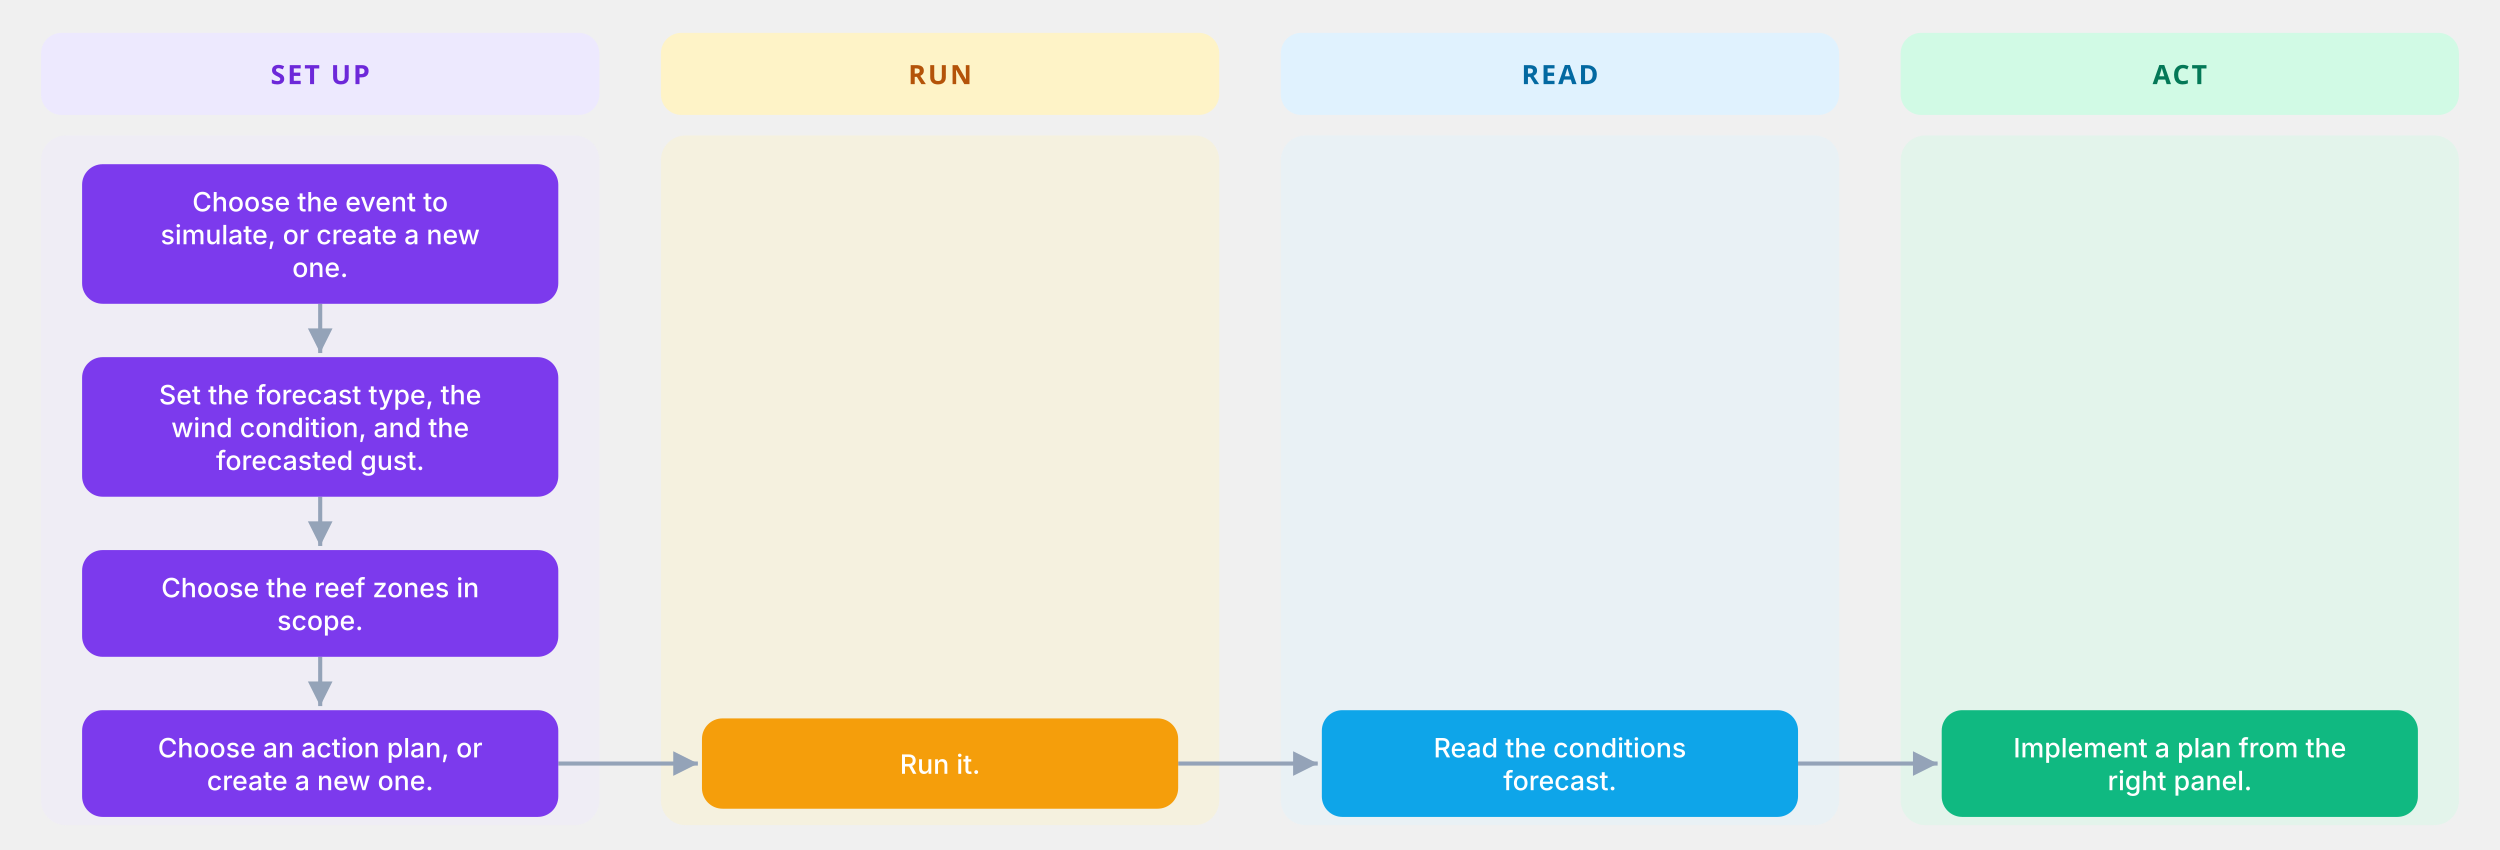
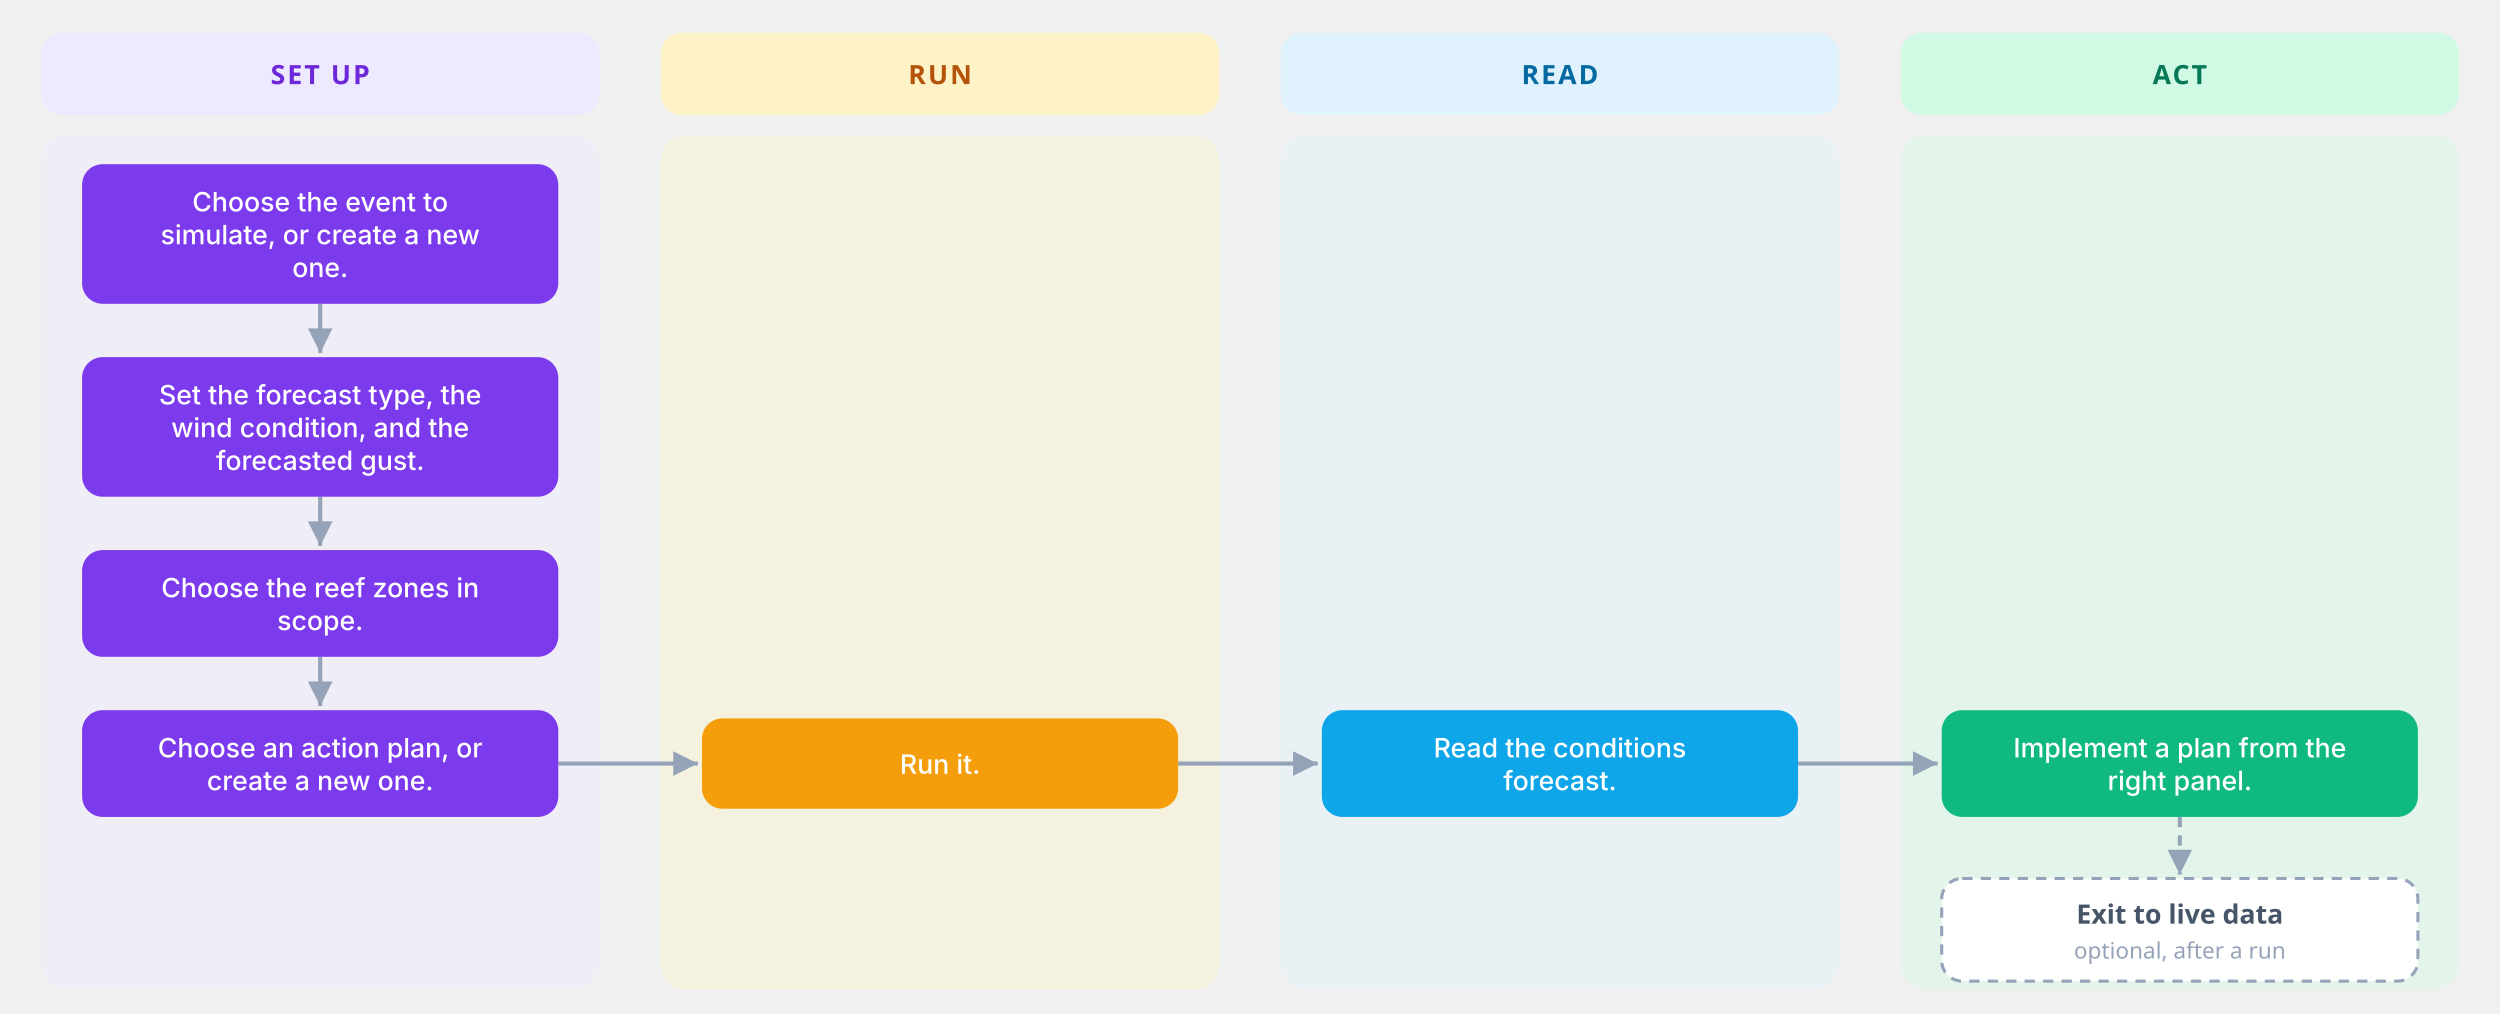
- <svg xmlns="http://www.w3.org/2000/svg" viewBox="0 0 1218 414">
+ <svg xmlns="http://www.w3.org/2000/svg" viewBox="0 0 1218 494">
  <defs>
    <marker id="rfarrow" markerWidth="9" markerHeight="9" refX="6" refY="3" orient="auto" markerUnits="strokeWidth">
      <path d="M0,0 L6,3 L0,6 Z" fill="#94a3b8" />
    </marker>
  </defs>
-   <rect x="20" y="66" width="272" height="336" rx="12" fill="#ede9fe" fill-opacity="0.4" />
+   <rect x="20" y="66" width="272" height="416" rx="12" fill="#ede9fe" fill-opacity="0.4" />
  <rect x="20" y="16" width="272" height="40" rx="10" fill="#ede9fe" />
  <text x="156" y="41" text-anchor="middle" font-family="ui-sans-serif, system-ui, sans-serif" font-size="13" font-weight="700" letter-spacing="1" fill="#6d28d9">SET UP</text>
-   <rect x="322" y="66" width="272" height="336" rx="12" fill="#fef3c7" fill-opacity="0.4" />
+   <rect x="322" y="66" width="272" height="416" rx="12" fill="#fef3c7" fill-opacity="0.4" />
  <rect x="322" y="16" width="272" height="40" rx="10" fill="#fef3c7" />
  <text x="458" y="41" text-anchor="middle" font-family="ui-sans-serif, system-ui, sans-serif" font-size="13" font-weight="700" letter-spacing="1" fill="#b45309">RUN</text>
-   <rect x="624" y="66" width="272" height="336" rx="12" fill="#e0f2fe" fill-opacity="0.4" />
+   <rect x="624" y="66" width="272" height="416" rx="12" fill="#e0f2fe" fill-opacity="0.4" />
  <rect x="624" y="16" width="272" height="40" rx="10" fill="#e0f2fe" />
  <text x="760" y="41" text-anchor="middle" font-family="ui-sans-serif, system-ui, sans-serif" font-size="13" font-weight="700" letter-spacing="1" fill="#0369a1">READ</text>
-   <rect x="926" y="66" width="272" height="336" rx="12" fill="#d1fae5" fill-opacity="0.4" />
+   <rect x="926" y="66" width="272" height="416" rx="12" fill="#d1fae5" fill-opacity="0.4" />
  <rect x="926" y="16" width="272" height="40" rx="10" fill="#d1fae5" />
  <text x="1062" y="41" text-anchor="middle" font-family="ui-sans-serif, system-ui, sans-serif" font-size="13" font-weight="700" letter-spacing="1" fill="#047857">ACT</text>
  <line x1="156.0" y1="148.0" x2="156.0" y2="172.0" stroke="#94a3b8" stroke-width="2" marker-end="url(#rfarrow)" />
  <line x1="156.0" y1="242.0" x2="156.0" y2="266.0" stroke="#94a3b8" stroke-width="2" marker-end="url(#rfarrow)" />
  <line x1="156.0" y1="320.0" x2="156.0" y2="344.0" stroke="#94a3b8" stroke-width="2" marker-end="url(#rfarrow)" />
  <line x1="272.0" y1="372.0" x2="340.0" y2="372.0" stroke="#94a3b8" stroke-width="2" marker-end="url(#rfarrow)" />
  <line x1="574.0" y1="372.0" x2="642.0" y2="372.0" stroke="#94a3b8" stroke-width="2" marker-end="url(#rfarrow)" />
  <line x1="876.0" y1="372.0" x2="944.0" y2="372.0" stroke="#94a3b8" stroke-width="2" marker-end="url(#rfarrow)" />
+   <line x1="1062.0" y1="398.0" x2="1062.0" y2="426.0" stroke="#94a3b8" stroke-width="2" stroke-dasharray="5 4" marker-end="url(#rfarrow)" />
+   <rect x="946.0" y="428.0" width="232" height="50" rx="10" fill="#ffffff" stroke="#94a3b8" stroke-width="1.5" stroke-dasharray="5 4" />
+   <text x="1062.0" y="450.0" text-anchor="middle" font-family="ui-sans-serif, system-ui, sans-serif" font-size="13" font-weight="600" fill="#475569">Exit to live data</text>
+   <text x="1062.0" y="467.0" text-anchor="middle" font-family="ui-sans-serif, system-ui, sans-serif" font-size="11" font-weight="500" fill="#94a3b8">optional, after a run</text>
  <rect x="40.0" y="80.0" width="232" height="68.0" rx="10" fill="#7c3aed" />
  <text x="156.0" y="103.0" text-anchor="middle" font-family="ui-sans-serif, system-ui, -apple-system, sans-serif" font-size="13" font-weight="500" fill="#ffffff">Choose the event to</text>
  <text x="156.0" y="119.0" text-anchor="middle" font-family="ui-sans-serif, system-ui, -apple-system, sans-serif" font-size="13" font-weight="500" fill="#ffffff">simulate, or create a new</text>
  <text x="156.0" y="135.0" text-anchor="middle" font-family="ui-sans-serif, system-ui, -apple-system, sans-serif" font-size="13" font-weight="500" fill="#ffffff">one.</text>
  <rect x="40.0" y="174.0" width="232" height="68.0" rx="10" fill="#7c3aed" />
  <text x="156.0" y="197.0" text-anchor="middle" font-family="ui-sans-serif, system-ui, -apple-system, sans-serif" font-size="13" font-weight="500" fill="#ffffff">Set the forecast type, the</text>
  <text x="156.0" y="213.0" text-anchor="middle" font-family="ui-sans-serif, system-ui, -apple-system, sans-serif" font-size="13" font-weight="500" fill="#ffffff">wind condition, and the</text>
  <text x="156.0" y="229.0" text-anchor="middle" font-family="ui-sans-serif, system-ui, -apple-system, sans-serif" font-size="13" font-weight="500" fill="#ffffff">forecasted gust.</text>
  <rect x="40.0" y="268.0" width="232" height="52.0" rx="10" fill="#7c3aed" />
  <text x="156.0" y="291.0" text-anchor="middle" font-family="ui-sans-serif, system-ui, -apple-system, sans-serif" font-size="13" font-weight="500" fill="#ffffff">Choose the reef zones in</text>
  <text x="156.0" y="307.0" text-anchor="middle" font-family="ui-sans-serif, system-ui, -apple-system, sans-serif" font-size="13" font-weight="500" fill="#ffffff">scope.</text>
  <rect x="40.0" y="346.0" width="232" height="52.0" rx="10" fill="#7c3aed" />
  <text x="156.0" y="369.0" text-anchor="middle" font-family="ui-sans-serif, system-ui, -apple-system, sans-serif" font-size="13" font-weight="500" fill="#ffffff">Choose an action plan, or</text>
  <text x="156.0" y="385.0" text-anchor="middle" font-family="ui-sans-serif, system-ui, -apple-system, sans-serif" font-size="13" font-weight="500" fill="#ffffff">create a new one.</text>
  <rect x="342.0" y="350.0" width="232" height="44.0" rx="10" fill="#f59e0b" />
  <text x="458.0" y="377.0" text-anchor="middle" font-family="ui-sans-serif, system-ui, -apple-system, sans-serif" font-size="13" font-weight="500" fill="#ffffff">Run it.</text>
  <rect x="644.0" y="346.0" width="232" height="52.0" rx="10" fill="#0ea5e9" />
  <text x="760.0" y="369.0" text-anchor="middle" font-family="ui-sans-serif, system-ui, -apple-system, sans-serif" font-size="13" font-weight="500" fill="#ffffff">Read the conditions</text>
  <text x="760.0" y="385.0" text-anchor="middle" font-family="ui-sans-serif, system-ui, -apple-system, sans-serif" font-size="13" font-weight="500" fill="#ffffff">forecast.</text>
  <rect x="946.0" y="346.0" width="232" height="52.0" rx="10" fill="#10b981" />
  <text x="1062.0" y="369.0" text-anchor="middle" font-family="ui-sans-serif, system-ui, -apple-system, sans-serif" font-size="13" font-weight="500" fill="#ffffff">Implement a plan from the</text>
  <text x="1062.0" y="385.0" text-anchor="middle" font-family="ui-sans-serif, system-ui, -apple-system, sans-serif" font-size="13" font-weight="500" fill="#ffffff">right panel.</text>
</svg>
